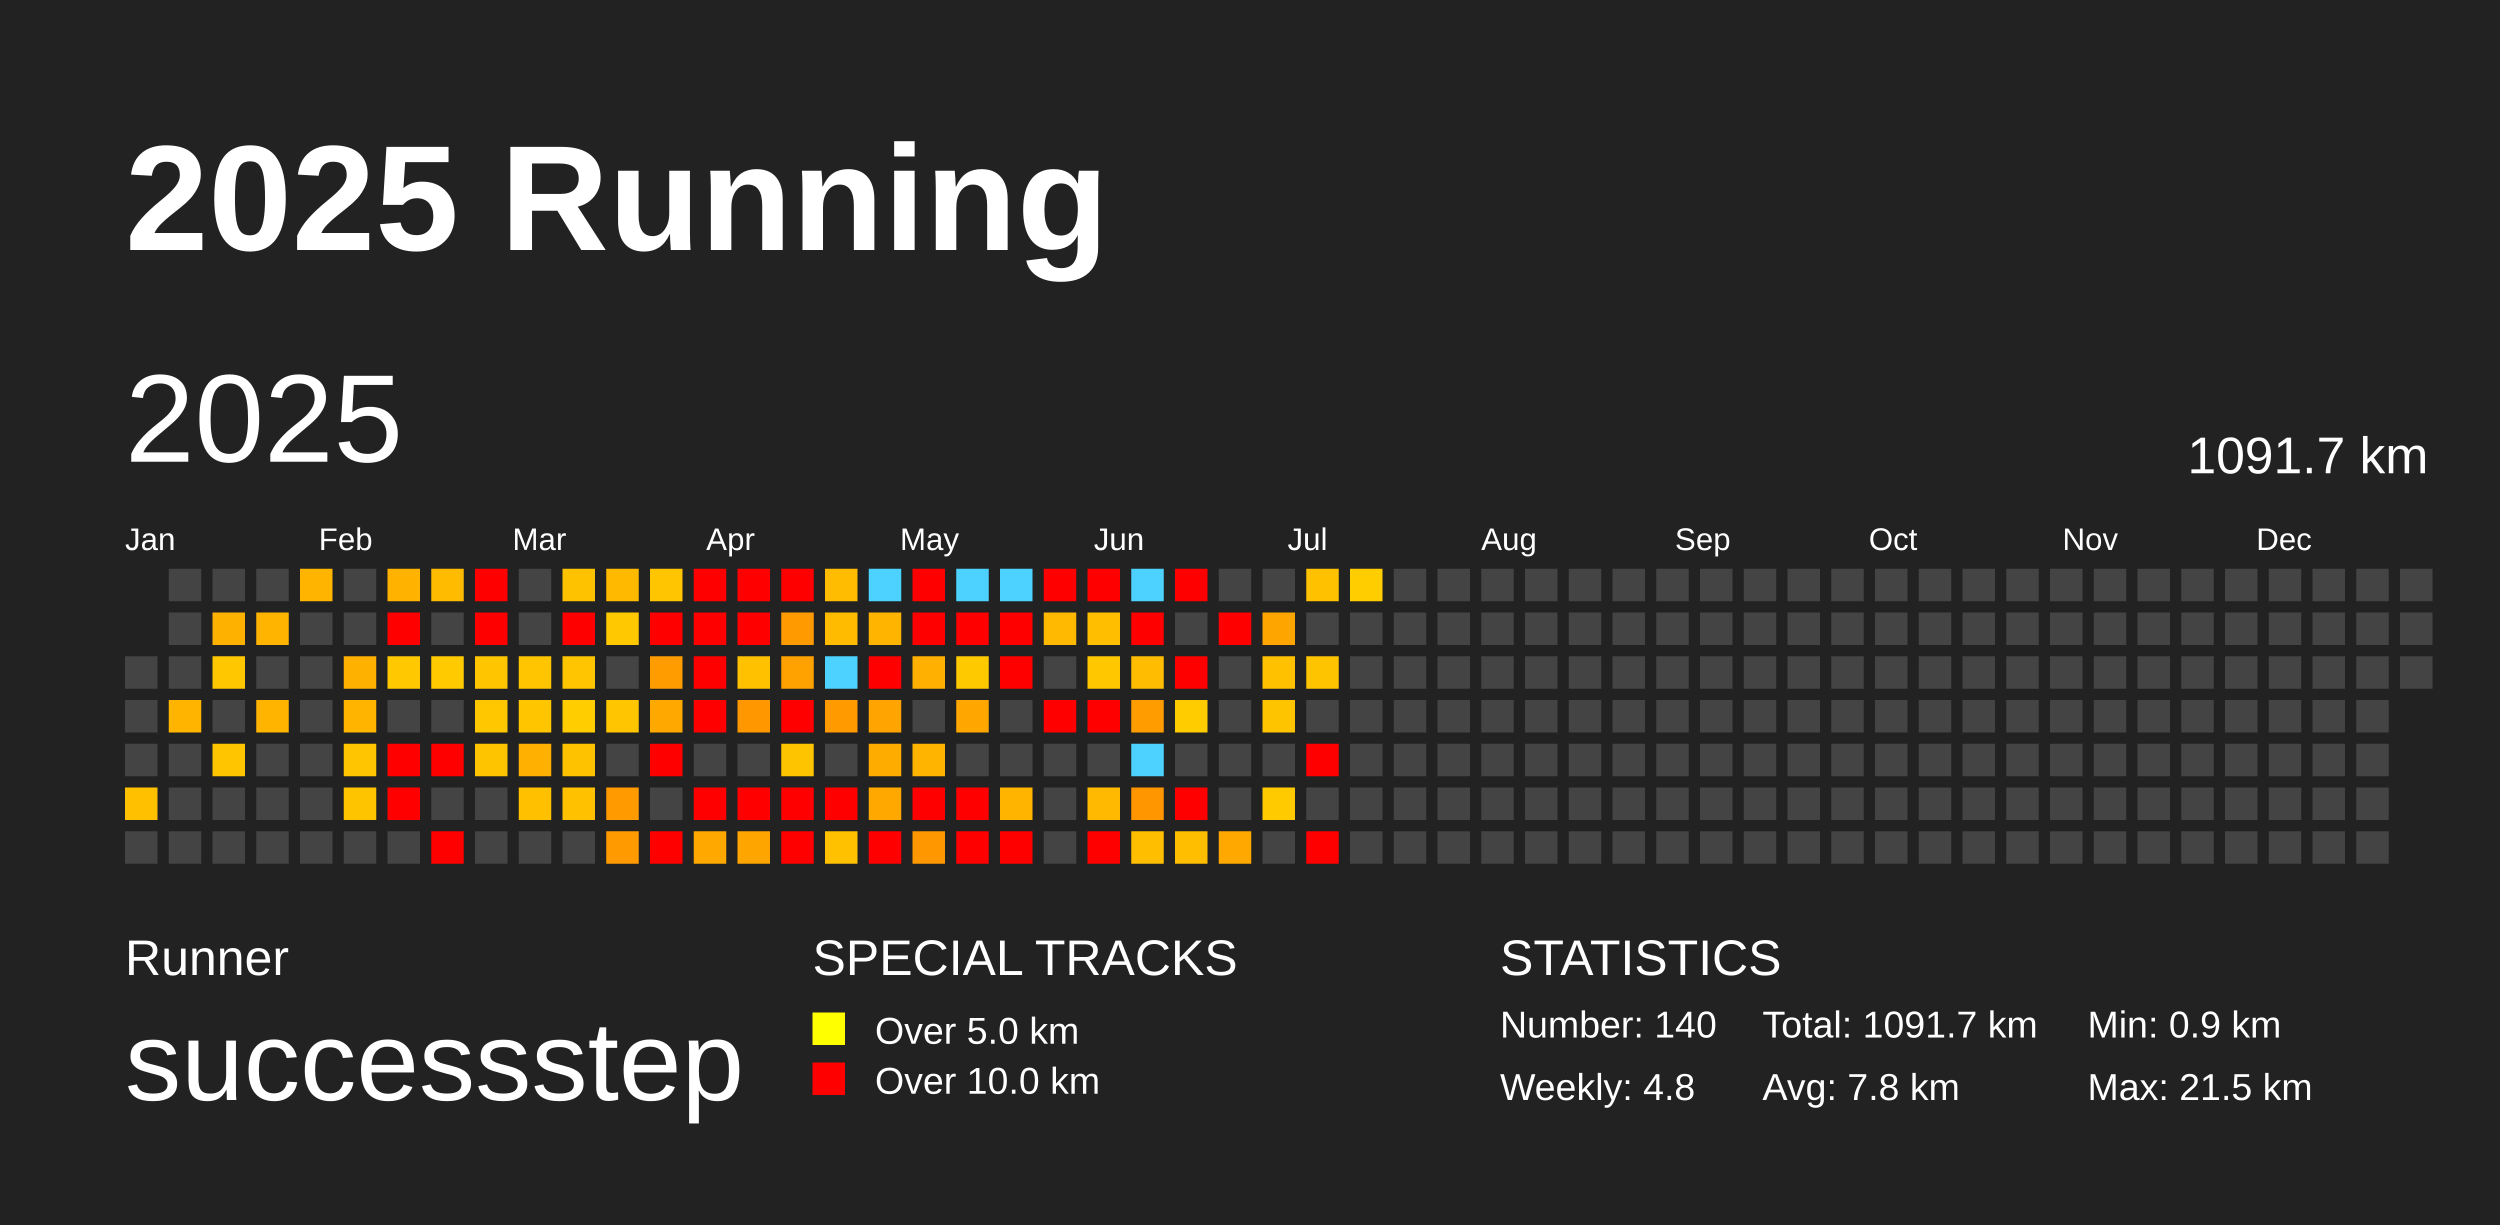
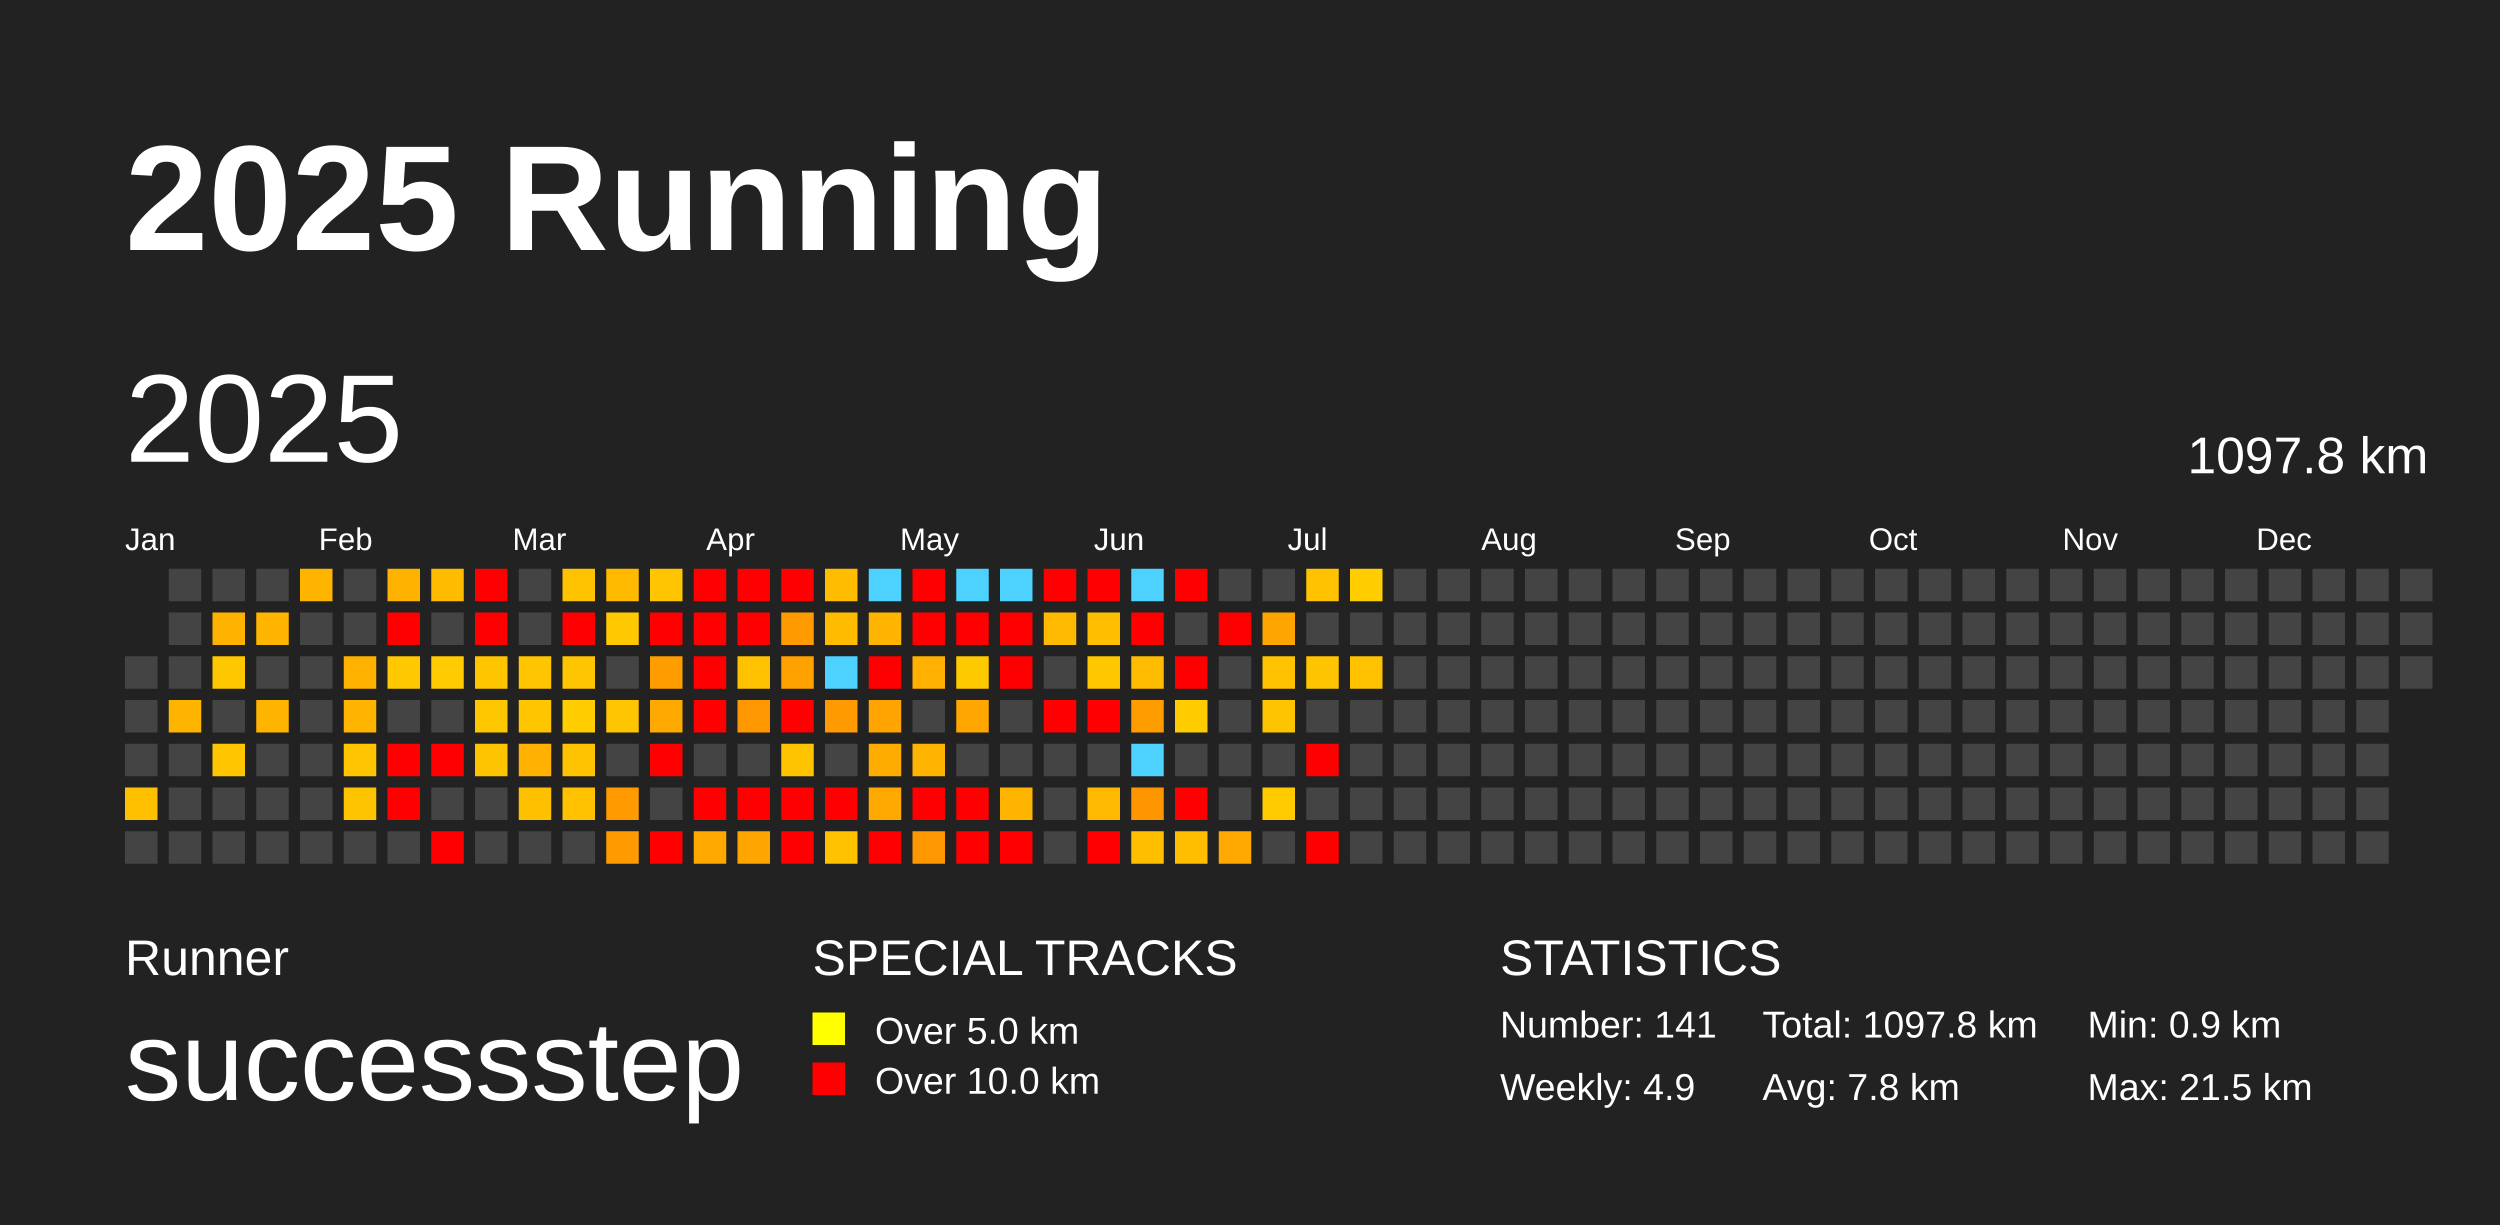
<svg xmlns="http://www.w3.org/2000/svg" baseProfile="full" height="98mm" version="1.1" viewBox="0,0,200,98" width="200mm">
  <defs />
  <rect fill="#222222" height="98" width="200" x="0" y="0" />
  <text fill="#FFFFFF" style="font-size:12px; font-family:Arial; font-weight:bold;" x="10" y="20">2025 Running</text>
  <text fill="#FFFFFF" style="font-size:4px; font-family:Arial" x="10" y="78">Runner</text>
  <text fill="#FFFFFF" style="font-size:9px; font-family:Arial" x="10" y="88">successstep</text>
  <text fill="#FFFFFF" style="font-size:4px; font-family:Arial" x="65" y="78">SPECIAL TRACKS</text>
  <rect fill="yellow" height="2.6" width="2.6" x="65" y="81" />
  <text fill="#FFFFFF" style="font-size:3px; font-family:Arial" x="70" y="83.5">Over 5.0 km</text>
  <rect fill="red" height="2.6" width="2.6" x="65" y="85" />
  <text fill="#FFFFFF" style="font-size:3px; font-family:Arial" x="70" y="87.5">Over 10.0 km</text>
  <text fill="#FFFFFF" style="font-size:4px; font-family:Arial" x="120" y="78">STATISTICS</text>
-   <text fill="#FFFFFF" style="font-size:3px; font-family:Arial" x="120" y="83">Number: 140</text>
-   <text fill="#FFFFFF" style="font-size:3px; font-family:Arial" x="120" y="88">Weekly: 4.8</text>
-   <text fill="#FFFFFF" style="font-size:3px; font-family:Arial" x="141" y="83">Total: 1091.7 km</text>
+   <text fill="#FFFFFF" style="font-size:3px; font-family:Arial" x="120" y="83">Number: 141</text>
+   <text fill="#FFFFFF" style="font-size:3px; font-family:Arial" x="120" y="88">Weekly: 4.9</text>
+   <text fill="#FFFFFF" style="font-size:3px; font-family:Arial" x="141" y="83">Total: 1097.8 km</text>
  <text fill="#FFFFFF" style="font-size:3px; font-family:Arial" x="141" y="88">Avg: 7.8 km</text>
  <text fill="#FFFFFF" style="font-size:3px; font-family:Arial" x="167" y="83">Min: 0.9 km</text>
  <text fill="#FFFFFF" style="font-size:3px; font-family:Arial" x="167" y="88">Max: 21.5 km</text>
  <text dominant-baseline="hanging" fill="#FFFFFF" style="font-size:10.0px; font-family:Arial;" x="10" y="30">2025</text>
-   <text dominant-baseline="hanging" fill="#FFFFFF" style="font-size:4.125px; font-family:Arial;" x="175" y="35">1091.7 km</text>
+   <text dominant-baseline="hanging" fill="#FFFFFF" style="font-size:4.125px; font-family:Arial;" x="175" y="35">1097.8 km</text>
  <text fill="#FFFFFF" style="font-size:2.5px; font-family:Arial" x="10.0" y="44">Jan</text>
  <text fill="#FFFFFF" style="font-size:2.5px; font-family:Arial" x="25.5" y="44">Feb</text>
  <text fill="#FFFFFF" style="font-size:2.5px; font-family:Arial" x="41.0" y="44">Mar</text>
  <text fill="#FFFFFF" style="font-size:2.5px; font-family:Arial" x="56.5" y="44">Apr</text>
  <text fill="#FFFFFF" style="font-size:2.5px; font-family:Arial" x="72.0" y="44">May</text>
  <text fill="#FFFFFF" style="font-size:2.5px; font-family:Arial" x="87.5" y="44">Jun</text>
  <text fill="#FFFFFF" style="font-size:2.5px; font-family:Arial" x="103.0" y="44">Jul</text>
  <text fill="#FFFFFF" style="font-size:2.5px; font-family:Arial" x="118.5" y="44">Aug</text>
  <text fill="#FFFFFF" style="font-size:2.5px; font-family:Arial" x="134.0" y="44">Sep</text>
  <text fill="#FFFFFF" style="font-size:2.5px; font-family:Arial" x="149.5" y="44">Oct</text>
  <text fill="#FFFFFF" style="font-size:2.5px; font-family:Arial" x="165.0" y="44">Nov</text>
  <text fill="#FFFFFF" style="font-size:2.5px; font-family:Arial" x="180.5" y="44">Dec</text>
  <rect fill="#444444" height="2.6" width="2.6" x="10.0" y="52.5" />
  <rect fill="#444444" height="2.6" width="2.6" x="10.0" y="56.0" />
  <rect fill="#444444" height="2.6" width="2.6" x="10.0" y="59.5" />
  <rect fill="#ffc000" height="2.6" width="2.6" x="10.0" y="63.0" />
  <rect fill="#444444" height="2.6" width="2.6" x="10.0" y="66.5" />
  <rect fill="#444444" height="2.6" width="2.6" x="13.5" y="45.5" />
  <rect fill="#444444" height="2.6" width="2.6" x="13.5" y="49.0" />
  <rect fill="#444444" height="2.6" width="2.6" x="13.5" y="52.5" />
  <rect fill="#ffb500" height="2.6" width="2.6" x="13.5" y="56.0" />
  <rect fill="#444444" height="2.6" width="2.6" x="13.5" y="59.5" />
  <rect fill="#444444" height="2.6" width="2.6" x="13.5" y="63.0" />
  <rect fill="#444444" height="2.6" width="2.6" x="13.5" y="66.5" />
  <rect fill="#444444" height="2.6" width="2.6" x="17.0" y="45.5" />
  <rect fill="#ffb100" height="2.6" width="2.6" x="17.0" y="49.0" />
  <rect fill="#ffc700" height="2.6" width="2.6" x="17.0" y="52.5" />
  <rect fill="#444444" height="2.6" width="2.6" x="17.0" y="56.0" />
  <rect fill="#ffc600" height="2.6" width="2.6" x="17.0" y="59.5" />
  <rect fill="#444444" height="2.6" width="2.6" x="17.0" y="63.0" />
  <rect fill="#444444" height="2.6" width="2.6" x="17.0" y="66.5" />
  <rect fill="#444444" height="2.6" width="2.6" x="20.5" y="45.5" />
  <rect fill="#ffb400" height="2.6" width="2.6" x="20.5" y="49.0" />
  <rect fill="#444444" height="2.6" width="2.6" x="20.5" y="52.5" />
  <rect fill="#ffb500" height="2.6" width="2.6" x="20.5" y="56.0" />
  <rect fill="#444444" height="2.6" width="2.6" x="20.5" y="59.5" />
  <rect fill="#444444" height="2.6" width="2.6" x="20.5" y="63.0" />
  <rect fill="#444444" height="2.6" width="2.6" x="20.5" y="66.5" />
  <rect fill="#ffb400" height="2.6" width="2.6" x="24.0" y="45.5" />
  <rect fill="#444444" height="2.6" width="2.6" x="24.0" y="49.0" />
  <rect fill="#444444" height="2.6" width="2.6" x="24.0" y="52.5" />
  <rect fill="#444444" height="2.6" width="2.6" x="24.0" y="56.0" />
  <rect fill="#444444" height="2.6" width="2.6" x="24.0" y="59.5" />
  <rect fill="#444444" height="2.6" width="2.6" x="24.0" y="63.0" />
  <rect fill="#444444" height="2.6" width="2.6" x="24.0" y="66.5" />
  <rect fill="#444444" height="2.6" width="2.6" x="27.5" y="45.5" />
  <rect fill="#444444" height="2.6" width="2.6" x="27.5" y="49.0" />
  <rect fill="#ffb100" height="2.6" width="2.6" x="27.5" y="52.5" />
  <rect fill="#ffb400" height="2.6" width="2.6" x="27.5" y="56.0" />
  <rect fill="#ffc500" height="2.6" width="2.6" x="27.5" y="59.5" />
  <rect fill="#ffc400" height="2.6" width="2.6" x="27.5" y="63.0" />
  <rect fill="#444444" height="2.6" width="2.6" x="27.5" y="66.5" />
  <rect fill="#ffb300" height="2.6" width="2.6" x="31.0" y="45.5" />
  <rect fill="red" height="2.6" width="2.6" x="31.0" y="49.0" />
  <rect fill="#ffc800" height="2.6" width="2.6" x="31.0" y="52.5" />
  <rect fill="#444444" height="2.6" width="2.6" x="31.0" y="56.0" />
  <rect fill="red" height="2.6" width="2.6" x="31.0" y="59.5" />
  <rect fill="red" height="2.6" width="2.6" x="31.0" y="63.0" />
  <rect fill="#444444" height="2.6" width="2.6" x="31.0" y="66.5" />
  <rect fill="#ffbb00" height="2.6" width="2.6" x="34.5" y="45.5" />
  <rect fill="#444444" height="2.6" width="2.6" x="34.5" y="49.0" />
  <rect fill="#ffcb00" height="2.6" width="2.6" x="34.5" y="52.5" />
  <rect fill="#444444" height="2.6" width="2.6" x="34.5" y="56.0" />
  <rect fill="red" height="2.6" width="2.6" x="34.5" y="59.5" />
  <rect fill="#444444" height="2.6" width="2.6" x="34.5" y="63.0" />
  <rect fill="red" height="2.6" width="2.6" x="34.5" y="66.5" />
  <rect fill="red" height="2.6" width="2.6" x="38.0" y="45.5" />
  <rect fill="red" height="2.6" width="2.6" x="38.0" y="49.0" />
  <rect fill="#ffc600" height="2.6" width="2.6" x="38.0" y="52.5" />
  <rect fill="#ffc700" height="2.6" width="2.6" x="38.0" y="56.0" />
  <rect fill="#ffc400" height="2.6" width="2.6" x="38.0" y="59.5" />
  <rect fill="#444444" height="2.6" width="2.6" x="38.0" y="63.0" />
  <rect fill="#444444" height="2.6" width="2.6" x="38.0" y="66.5" />
  <rect fill="#444444" height="2.6" width="2.6" x="41.5" y="45.5" />
  <rect fill="#444444" height="2.6" width="2.6" x="41.5" y="49.0" />
  <rect fill="#ffc500" height="2.6" width="2.6" x="41.5" y="52.5" />
  <rect fill="#ffc600" height="2.6" width="2.6" x="41.5" y="56.0" />
  <rect fill="#ffb000" height="2.6" width="2.6" x="41.5" y="59.5" />
  <rect fill="#ffc000" height="2.6" width="2.6" x="41.5" y="63.0" />
  <rect fill="#444444" height="2.6" width="2.6" x="41.5" y="66.5" />
  <rect fill="#ffc200" height="2.6" width="2.6" x="45.0" y="45.5" />
  <rect fill="red" height="2.6" width="2.6" x="45.0" y="49.0" />
  <rect fill="#ffc500" height="2.6" width="2.6" x="45.0" y="52.5" />
  <rect fill="#ffcd00" height="2.6" width="2.6" x="45.0" y="56.0" />
  <rect fill="#ffc200" height="2.6" width="2.6" x="45.0" y="59.5" />
  <rect fill="#ffc100" height="2.6" width="2.6" x="45.0" y="63.0" />
  <rect fill="#444444" height="2.6" width="2.6" x="45.0" y="66.5" />
  <rect fill="#ffba00" height="2.6" width="2.6" x="48.5" y="45.5" />
  <rect fill="#ffc800" height="2.6" width="2.6" x="48.5" y="49.0" />
  <rect fill="#444444" height="2.6" width="2.6" x="48.5" y="52.5" />
  <rect fill="#ffc500" height="2.6" width="2.6" x="48.5" y="56.0" />
  <rect fill="#444444" height="2.6" width="2.6" x="48.5" y="59.5" />
  <rect fill="#ff9a00" height="2.6" width="2.6" x="48.5" y="63.0" />
  <rect fill="#ff9b00" height="2.6" width="2.6" x="48.5" y="66.5" />
  <rect fill="#ffc500" height="2.6" width="2.6" x="52.0" y="45.5" />
  <rect fill="red" height="2.6" width="2.6" x="52.0" y="49.0" />
  <rect fill="#ff9c00" height="2.6" width="2.6" x="52.0" y="52.5" />
  <rect fill="#ffa900" height="2.6" width="2.6" x="52.0" y="56.0" />
  <rect fill="red" height="2.6" width="2.6" x="52.0" y="59.5" />
  <rect fill="#444444" height="2.6" width="2.6" x="52.0" y="63.0" />
  <rect fill="red" height="2.6" width="2.6" x="52.0" y="66.5" />
  <rect fill="red" height="2.6" width="2.6" x="55.5" y="45.5" />
  <rect fill="red" height="2.6" width="2.6" x="55.5" y="49.0" />
  <rect fill="red" height="2.6" width="2.6" x="55.5" y="52.5" />
  <rect fill="red" height="2.6" width="2.6" x="55.5" y="56.0" />
  <rect fill="#444444" height="2.6" width="2.6" x="55.5" y="59.5" />
  <rect fill="red" height="2.6" width="2.6" x="55.5" y="63.0" />
  <rect fill="#ffa800" height="2.6" width="2.6" x="55.5" y="66.5" />
  <rect fill="red" height="2.6" width="2.6" x="59.0" y="45.5" />
  <rect fill="red" height="2.6" width="2.6" x="59.0" y="49.0" />
  <rect fill="#ffc100" height="2.6" width="2.6" x="59.0" y="52.5" />
  <rect fill="#ff9700" height="2.6" width="2.6" x="59.0" y="56.0" />
  <rect fill="#444444" height="2.6" width="2.6" x="59.0" y="59.5" />
  <rect fill="red" height="2.6" width="2.6" x="59.0" y="63.0" />
  <rect fill="#ffa500" height="2.6" width="2.6" x="59.0" y="66.5" />
  <rect fill="red" height="2.6" width="2.6" x="62.5" y="45.5" />
  <rect fill="#ff9b00" height="2.6" width="2.6" x="62.5" y="49.0" />
  <rect fill="#ffa200" height="2.6" width="2.6" x="62.5" y="52.5" />
  <rect fill="red" height="2.6" width="2.6" x="62.5" y="56.0" />
  <rect fill="#ffc400" height="2.6" width="2.6" x="62.5" y="59.5" />
  <rect fill="red" height="2.6" width="2.6" x="62.5" y="63.0" />
  <rect fill="red" height="2.6" width="2.6" x="62.5" y="66.5" />
  <rect fill="#ffbc00" height="2.6" width="2.6" x="66.0" y="45.5" />
  <rect fill="#ffbb00" height="2.6" width="2.6" x="66.0" y="49.0" />
  <rect fill="#4dd2ff" height="2.6" width="2.6" x="66.0" y="52.5" />
  <rect fill="#ff9a00" height="2.6" width="2.6" x="66.0" y="56.0" />
  <rect fill="#444444" height="2.6" width="2.6" x="66.0" y="59.5" />
  <rect fill="red" height="2.6" width="2.6" x="66.0" y="63.0" />
  <rect fill="#ffc100" height="2.6" width="2.6" x="66.0" y="66.5" />
  <rect fill="#4dd2ff" height="2.6" width="2.6" x="69.5" y="45.5" />
  <rect fill="#ffb500" height="2.6" width="2.6" x="69.5" y="49.0" />
  <rect fill="red" height="2.6" width="2.6" x="69.5" y="52.5" />
  <rect fill="#ffa400" height="2.6" width="2.6" x="69.5" y="56.0" />
  <rect fill="#ffac00" height="2.6" width="2.6" x="69.5" y="59.5" />
  <rect fill="#ffa900" height="2.6" width="2.6" x="69.5" y="63.0" />
  <rect fill="red" height="2.6" width="2.6" x="69.5" y="66.5" />
  <rect fill="red" height="2.6" width="2.6" x="73.0" y="45.5" />
  <rect fill="red" height="2.6" width="2.6" x="73.0" y="49.0" />
  <rect fill="#ffb000" height="2.6" width="2.6" x="73.0" y="52.5" />
  <rect fill="#444444" height="2.6" width="2.6" x="73.0" y="56.0" />
  <rect fill="#ffb400" height="2.6" width="2.6" x="73.0" y="59.5" />
  <rect fill="red" height="2.6" width="2.6" x="73.0" y="63.0" />
  <rect fill="#ff9800" height="2.6" width="2.6" x="73.0" y="66.5" />
  <rect fill="#4dd2ff" height="2.6" width="2.6" x="76.5" y="45.5" />
  <rect fill="red" height="2.6" width="2.6" x="76.5" y="49.0" />
  <rect fill="#ffc900" height="2.6" width="2.6" x="76.5" y="52.5" />
  <rect fill="#ffa700" height="2.6" width="2.6" x="76.5" y="56.0" />
  <rect fill="#444444" height="2.6" width="2.6" x="76.5" y="59.5" />
  <rect fill="red" height="2.6" width="2.6" x="76.5" y="63.0" />
  <rect fill="red" height="2.6" width="2.6" x="76.5" y="66.5" />
  <rect fill="#4dd2ff" height="2.6" width="2.6" x="80.0" y="45.5" />
  <rect fill="red" height="2.6" width="2.6" x="80.0" y="49.0" />
  <rect fill="red" height="2.6" width="2.6" x="80.0" y="52.5" />
  <rect fill="#444444" height="2.6" width="2.6" x="80.0" y="56.0" />
  <rect fill="#444444" height="2.6" width="2.6" x="80.0" y="59.5" />
  <rect fill="#ffb500" height="2.6" width="2.6" x="80.0" y="63.0" />
  <rect fill="red" height="2.6" width="2.6" x="80.0" y="66.5" />
  <rect fill="red" height="2.6" width="2.6" x="83.5" y="45.5" />
  <rect fill="#ffb900" height="2.6" width="2.6" x="83.5" y="49.0" />
  <rect fill="#444444" height="2.6" width="2.6" x="83.5" y="52.5" />
  <rect fill="red" height="2.6" width="2.6" x="83.5" y="56.0" />
  <rect fill="#444444" height="2.6" width="2.6" x="83.5" y="59.5" />
  <rect fill="#444444" height="2.6" width="2.6" x="83.5" y="63.0" />
  <rect fill="#444444" height="2.6" width="2.6" x="83.5" y="66.5" />
  <rect fill="red" height="2.6" width="2.6" x="87.0" y="45.5" />
  <rect fill="#ffbf00" height="2.6" width="2.6" x="87.0" y="49.0" />
  <rect fill="#ffc700" height="2.6" width="2.6" x="87.0" y="52.5" />
  <rect fill="red" height="2.6" width="2.6" x="87.0" y="56.0" />
  <rect fill="#444444" height="2.6" width="2.6" x="87.0" y="59.5" />
  <rect fill="#ffb900" height="2.6" width="2.6" x="87.0" y="63.0" />
  <rect fill="red" height="2.6" width="2.6" x="87.0" y="66.5" />
  <rect fill="#4dd2ff" height="2.6" width="2.6" x="90.5" y="45.5" />
  <rect fill="red" height="2.6" width="2.6" x="90.5" y="49.0" />
  <rect fill="#ffbc00" height="2.6" width="2.6" x="90.5" y="52.5" />
  <rect fill="#ff9d00" height="2.6" width="2.6" x="90.5" y="56.0" />
  <rect fill="#4dd2ff" height="2.6" width="2.6" x="90.5" y="59.5" />
  <rect fill="#ff9600" height="2.6" width="2.6" x="90.5" y="63.0" />
  <rect fill="#ffbf00" height="2.6" width="2.6" x="90.5" y="66.5" />
  <rect fill="red" height="2.6" width="2.6" x="94.0" y="45.5" />
  <rect fill="#444444" height="2.6" width="2.6" x="94.0" y="49.0" />
  <rect fill="red" height="2.6" width="2.6" x="94.0" y="52.5" />
  <rect fill="#ffcc00" height="2.6" width="2.6" x="94.0" y="56.0" />
  <rect fill="#444444" height="2.6" width="2.6" x="94.0" y="59.5" />
  <rect fill="red" height="2.6" width="2.6" x="94.0" y="63.0" />
  <rect fill="#ffbe00" height="2.6" width="2.6" x="94.0" y="66.5" />
  <rect fill="#444444" height="2.6" width="2.6" x="97.5" y="45.5" />
  <rect fill="red" height="2.6" width="2.6" x="97.5" y="49.0" />
  <rect fill="#444444" height="2.6" width="2.6" x="97.5" y="52.5" />
  <rect fill="#444444" height="2.6" width="2.6" x="97.5" y="56.0" />
  <rect fill="#444444" height="2.6" width="2.6" x="97.5" y="59.5" />
  <rect fill="#444444" height="2.6" width="2.6" x="97.5" y="63.0" />
  <rect fill="#ffa900" height="2.6" width="2.6" x="97.5" y="66.5" />
  <rect fill="#444444" height="2.6" width="2.6" x="101.0" y="45.5" />
  <rect fill="#ffa500" height="2.6" width="2.6" x="101.0" y="49.0" />
  <rect fill="#ffc100" height="2.6" width="2.6" x="101.0" y="52.5" />
  <rect fill="#ffc400" height="2.6" width="2.6" x="101.0" y="56.0" />
  <rect fill="#444444" height="2.6" width="2.6" x="101.0" y="59.5" />
  <rect fill="#ffcb00" height="2.6" width="2.6" x="101.0" y="63.0" />
  <rect fill="#444444" height="2.6" width="2.6" x="101.0" y="66.5" />
  <rect fill="#ffc100" height="2.6" width="2.6" x="104.5" y="45.5" />
  <rect fill="#444444" height="2.6" width="2.6" x="104.5" y="49.0" />
  <rect fill="#ffc400" height="2.6" width="2.6" x="104.5" y="52.5" />
  <rect fill="#444444" height="2.6" width="2.6" x="104.5" y="56.0" />
  <rect fill="red" height="2.6" width="2.6" x="104.5" y="59.5" />
  <rect fill="#444444" height="2.6" width="2.6" x="104.5" y="63.0" />
  <rect fill="red" height="2.6" width="2.6" x="104.5" y="66.5" />
  <rect fill="#ffcd00" height="2.6" width="2.6" x="108.0" y="45.5" />
  <rect fill="#444444" height="2.6" width="2.6" x="108.0" y="49.0" />
-   <rect fill="#444444" height="2.6" width="2.6" x="108.0" y="52.5" />
+   <rect fill="#ffc100" height="2.6" width="2.6" x="108.0" y="52.5" />
  <rect fill="#444444" height="2.6" width="2.6" x="108.0" y="56.0" />
  <rect fill="#444444" height="2.6" width="2.6" x="108.0" y="59.5" />
  <rect fill="#444444" height="2.6" width="2.6" x="108.0" y="63.0" />
  <rect fill="#444444" height="2.6" width="2.6" x="108.0" y="66.5" />
  <rect fill="#444444" height="2.6" width="2.6" x="111.5" y="45.5" />
  <rect fill="#444444" height="2.6" width="2.6" x="111.5" y="49.0" />
  <rect fill="#444444" height="2.6" width="2.6" x="111.5" y="52.5" />
  <rect fill="#444444" height="2.6" width="2.6" x="111.5" y="56.0" />
  <rect fill="#444444" height="2.6" width="2.6" x="111.5" y="59.5" />
  <rect fill="#444444" height="2.6" width="2.6" x="111.5" y="63.0" />
  <rect fill="#444444" height="2.6" width="2.6" x="111.5" y="66.5" />
  <rect fill="#444444" height="2.6" width="2.6" x="115.0" y="45.5" />
  <rect fill="#444444" height="2.6" width="2.6" x="115.0" y="49.0" />
  <rect fill="#444444" height="2.6" width="2.6" x="115.0" y="52.5" />
  <rect fill="#444444" height="2.6" width="2.6" x="115.0" y="56.0" />
  <rect fill="#444444" height="2.6" width="2.6" x="115.0" y="59.5" />
  <rect fill="#444444" height="2.6" width="2.6" x="115.0" y="63.0" />
  <rect fill="#444444" height="2.6" width="2.6" x="115.0" y="66.5" />
  <rect fill="#444444" height="2.6" width="2.6" x="118.5" y="45.5" />
  <rect fill="#444444" height="2.6" width="2.6" x="118.5" y="49.0" />
  <rect fill="#444444" height="2.6" width="2.6" x="118.5" y="52.5" />
  <rect fill="#444444" height="2.6" width="2.6" x="118.5" y="56.0" />
  <rect fill="#444444" height="2.6" width="2.6" x="118.5" y="59.5" />
  <rect fill="#444444" height="2.6" width="2.6" x="118.5" y="63.0" />
  <rect fill="#444444" height="2.6" width="2.6" x="118.5" y="66.5" />
  <rect fill="#444444" height="2.6" width="2.6" x="122.0" y="45.5" />
  <rect fill="#444444" height="2.6" width="2.6" x="122.0" y="49.0" />
  <rect fill="#444444" height="2.6" width="2.6" x="122.0" y="52.5" />
  <rect fill="#444444" height="2.6" width="2.6" x="122.0" y="56.0" />
  <rect fill="#444444" height="2.6" width="2.6" x="122.0" y="59.5" />
  <rect fill="#444444" height="2.6" width="2.6" x="122.0" y="63.0" />
  <rect fill="#444444" height="2.6" width="2.6" x="122.0" y="66.5" />
  <rect fill="#444444" height="2.6" width="2.6" x="125.5" y="45.5" />
  <rect fill="#444444" height="2.6" width="2.6" x="125.5" y="49.0" />
  <rect fill="#444444" height="2.6" width="2.6" x="125.5" y="52.5" />
  <rect fill="#444444" height="2.6" width="2.6" x="125.5" y="56.0" />
  <rect fill="#444444" height="2.6" width="2.6" x="125.5" y="59.5" />
  <rect fill="#444444" height="2.6" width="2.6" x="125.5" y="63.0" />
  <rect fill="#444444" height="2.6" width="2.6" x="125.5" y="66.5" />
  <rect fill="#444444" height="2.6" width="2.6" x="129.0" y="45.5" />
  <rect fill="#444444" height="2.6" width="2.6" x="129.0" y="49.0" />
  <rect fill="#444444" height="2.6" width="2.6" x="129.0" y="52.5" />
  <rect fill="#444444" height="2.6" width="2.6" x="129.0" y="56.0" />
  <rect fill="#444444" height="2.6" width="2.6" x="129.0" y="59.5" />
  <rect fill="#444444" height="2.6" width="2.6" x="129.0" y="63.0" />
  <rect fill="#444444" height="2.6" width="2.6" x="129.0" y="66.5" />
  <rect fill="#444444" height="2.6" width="2.6" x="132.5" y="45.5" />
  <rect fill="#444444" height="2.6" width="2.6" x="132.5" y="49.0" />
  <rect fill="#444444" height="2.6" width="2.6" x="132.5" y="52.5" />
  <rect fill="#444444" height="2.6" width="2.6" x="132.5" y="56.0" />
  <rect fill="#444444" height="2.6" width="2.6" x="132.5" y="59.5" />
  <rect fill="#444444" height="2.6" width="2.6" x="132.5" y="63.0" />
  <rect fill="#444444" height="2.6" width="2.6" x="132.5" y="66.5" />
  <rect fill="#444444" height="2.6" width="2.6" x="136.0" y="45.5" />
  <rect fill="#444444" height="2.6" width="2.6" x="136.0" y="49.0" />
  <rect fill="#444444" height="2.6" width="2.6" x="136.0" y="52.5" />
  <rect fill="#444444" height="2.6" width="2.6" x="136.0" y="56.0" />
  <rect fill="#444444" height="2.6" width="2.6" x="136.0" y="59.5" />
  <rect fill="#444444" height="2.6" width="2.6" x="136.0" y="63.0" />
  <rect fill="#444444" height="2.6" width="2.6" x="136.0" y="66.5" />
  <rect fill="#444444" height="2.6" width="2.6" x="139.5" y="45.5" />
  <rect fill="#444444" height="2.6" width="2.6" x="139.5" y="49.0" />
  <rect fill="#444444" height="2.6" width="2.6" x="139.5" y="52.5" />
  <rect fill="#444444" height="2.6" width="2.6" x="139.5" y="56.0" />
  <rect fill="#444444" height="2.6" width="2.6" x="139.5" y="59.5" />
  <rect fill="#444444" height="2.6" width="2.6" x="139.5" y="63.0" />
  <rect fill="#444444" height="2.6" width="2.6" x="139.5" y="66.5" />
  <rect fill="#444444" height="2.6" width="2.6" x="143.0" y="45.5" />
  <rect fill="#444444" height="2.6" width="2.6" x="143.0" y="49.0" />
  <rect fill="#444444" height="2.6" width="2.6" x="143.0" y="52.5" />
  <rect fill="#444444" height="2.6" width="2.6" x="143.0" y="56.0" />
  <rect fill="#444444" height="2.6" width="2.6" x="143.0" y="59.5" />
  <rect fill="#444444" height="2.6" width="2.6" x="143.0" y="63.0" />
  <rect fill="#444444" height="2.6" width="2.6" x="143.0" y="66.5" />
  <rect fill="#444444" height="2.6" width="2.6" x="146.5" y="45.5" />
  <rect fill="#444444" height="2.6" width="2.6" x="146.5" y="49.0" />
  <rect fill="#444444" height="2.6" width="2.6" x="146.5" y="52.5" />
  <rect fill="#444444" height="2.6" width="2.6" x="146.5" y="56.0" />
  <rect fill="#444444" height="2.6" width="2.6" x="146.5" y="59.5" />
  <rect fill="#444444" height="2.6" width="2.6" x="146.5" y="63.0" />
  <rect fill="#444444" height="2.6" width="2.6" x="146.5" y="66.5" />
  <rect fill="#444444" height="2.6" width="2.6" x="150.0" y="45.5" />
  <rect fill="#444444" height="2.6" width="2.6" x="150.0" y="49.0" />
  <rect fill="#444444" height="2.6" width="2.6" x="150.0" y="52.5" />
  <rect fill="#444444" height="2.6" width="2.6" x="150.0" y="56.0" />
  <rect fill="#444444" height="2.6" width="2.6" x="150.0" y="59.5" />
  <rect fill="#444444" height="2.6" width="2.6" x="150.0" y="63.0" />
  <rect fill="#444444" height="2.6" width="2.6" x="150.0" y="66.5" />
  <rect fill="#444444" height="2.6" width="2.6" x="153.5" y="45.5" />
  <rect fill="#444444" height="2.6" width="2.6" x="153.5" y="49.0" />
  <rect fill="#444444" height="2.6" width="2.6" x="153.5" y="52.5" />
  <rect fill="#444444" height="2.6" width="2.6" x="153.5" y="56.0" />
  <rect fill="#444444" height="2.6" width="2.6" x="153.5" y="59.5" />
  <rect fill="#444444" height="2.6" width="2.6" x="153.5" y="63.0" />
  <rect fill="#444444" height="2.6" width="2.6" x="153.5" y="66.5" />
  <rect fill="#444444" height="2.6" width="2.6" x="157.0" y="45.5" />
  <rect fill="#444444" height="2.6" width="2.6" x="157.0" y="49.0" />
  <rect fill="#444444" height="2.6" width="2.6" x="157.0" y="52.5" />
  <rect fill="#444444" height="2.6" width="2.6" x="157.0" y="56.0" />
  <rect fill="#444444" height="2.6" width="2.6" x="157.0" y="59.5" />
  <rect fill="#444444" height="2.6" width="2.6" x="157.0" y="63.0" />
  <rect fill="#444444" height="2.6" width="2.6" x="157.0" y="66.5" />
  <rect fill="#444444" height="2.6" width="2.6" x="160.5" y="45.5" />
  <rect fill="#444444" height="2.6" width="2.6" x="160.5" y="49.0" />
  <rect fill="#444444" height="2.6" width="2.6" x="160.5" y="52.5" />
  <rect fill="#444444" height="2.6" width="2.6" x="160.5" y="56.0" />
  <rect fill="#444444" height="2.6" width="2.6" x="160.5" y="59.5" />
  <rect fill="#444444" height="2.6" width="2.6" x="160.5" y="63.0" />
  <rect fill="#444444" height="2.6" width="2.6" x="160.5" y="66.5" />
  <rect fill="#444444" height="2.6" width="2.6" x="164.0" y="45.5" />
  <rect fill="#444444" height="2.6" width="2.6" x="164.0" y="49.0" />
  <rect fill="#444444" height="2.6" width="2.6" x="164.0" y="52.5" />
  <rect fill="#444444" height="2.6" width="2.6" x="164.0" y="56.0" />
  <rect fill="#444444" height="2.6" width="2.6" x="164.0" y="59.5" />
  <rect fill="#444444" height="2.6" width="2.6" x="164.0" y="63.0" />
  <rect fill="#444444" height="2.6" width="2.6" x="164.0" y="66.5" />
  <rect fill="#444444" height="2.6" width="2.6" x="167.5" y="45.5" />
  <rect fill="#444444" height="2.6" width="2.6" x="167.5" y="49.0" />
  <rect fill="#444444" height="2.6" width="2.6" x="167.5" y="52.5" />
  <rect fill="#444444" height="2.6" width="2.6" x="167.5" y="56.0" />
  <rect fill="#444444" height="2.6" width="2.6" x="167.5" y="59.5" />
  <rect fill="#444444" height="2.6" width="2.6" x="167.5" y="63.0" />
  <rect fill="#444444" height="2.6" width="2.6" x="167.5" y="66.5" />
  <rect fill="#444444" height="2.6" width="2.6" x="171.0" y="45.5" />
  <rect fill="#444444" height="2.6" width="2.6" x="171.0" y="49.0" />
  <rect fill="#444444" height="2.6" width="2.6" x="171.0" y="52.5" />
  <rect fill="#444444" height="2.6" width="2.6" x="171.0" y="56.0" />
  <rect fill="#444444" height="2.6" width="2.6" x="171.0" y="59.5" />
  <rect fill="#444444" height="2.6" width="2.6" x="171.0" y="63.0" />
  <rect fill="#444444" height="2.6" width="2.6" x="171.0" y="66.5" />
  <rect fill="#444444" height="2.6" width="2.6" x="174.5" y="45.5" />
  <rect fill="#444444" height="2.6" width="2.6" x="174.5" y="49.0" />
  <rect fill="#444444" height="2.6" width="2.6" x="174.5" y="52.5" />
  <rect fill="#444444" height="2.6" width="2.6" x="174.5" y="56.0" />
  <rect fill="#444444" height="2.6" width="2.6" x="174.5" y="59.5" />
  <rect fill="#444444" height="2.6" width="2.6" x="174.5" y="63.0" />
  <rect fill="#444444" height="2.6" width="2.6" x="174.5" y="66.5" />
  <rect fill="#444444" height="2.6" width="2.6" x="178.0" y="45.5" />
  <rect fill="#444444" height="2.6" width="2.6" x="178.0" y="49.0" />
  <rect fill="#444444" height="2.6" width="2.6" x="178.0" y="52.5" />
  <rect fill="#444444" height="2.6" width="2.6" x="178.0" y="56.0" />
  <rect fill="#444444" height="2.6" width="2.6" x="178.0" y="59.5" />
  <rect fill="#444444" height="2.6" width="2.6" x="178.0" y="63.0" />
  <rect fill="#444444" height="2.6" width="2.6" x="178.0" y="66.5" />
  <rect fill="#444444" height="2.6" width="2.6" x="181.5" y="45.5" />
  <rect fill="#444444" height="2.6" width="2.6" x="181.5" y="49.0" />
  <rect fill="#444444" height="2.6" width="2.6" x="181.5" y="52.5" />
  <rect fill="#444444" height="2.6" width="2.6" x="181.5" y="56.0" />
  <rect fill="#444444" height="2.6" width="2.6" x="181.5" y="59.5" />
  <rect fill="#444444" height="2.6" width="2.6" x="181.5" y="63.0" />
  <rect fill="#444444" height="2.6" width="2.6" x="181.5" y="66.5" />
  <rect fill="#444444" height="2.6" width="2.6" x="185.0" y="45.5" />
  <rect fill="#444444" height="2.6" width="2.6" x="185.0" y="49.0" />
  <rect fill="#444444" height="2.6" width="2.6" x="185.0" y="52.5" />
  <rect fill="#444444" height="2.6" width="2.6" x="185.0" y="56.0" />
  <rect fill="#444444" height="2.6" width="2.6" x="185.0" y="59.5" />
  <rect fill="#444444" height="2.6" width="2.6" x="185.0" y="63.0" />
  <rect fill="#444444" height="2.6" width="2.6" x="185.0" y="66.5" />
  <rect fill="#444444" height="2.6" width="2.6" x="188.5" y="45.5" />
  <rect fill="#444444" height="2.6" width="2.6" x="188.5" y="49.0" />
  <rect fill="#444444" height="2.6" width="2.6" x="188.5" y="52.5" />
  <rect fill="#444444" height="2.6" width="2.6" x="188.5" y="56.0" />
  <rect fill="#444444" height="2.6" width="2.6" x="188.5" y="59.5" />
  <rect fill="#444444" height="2.6" width="2.6" x="188.5" y="63.0" />
  <rect fill="#444444" height="2.6" width="2.6" x="188.5" y="66.5" />
  <rect fill="#444444" height="2.6" width="2.6" x="192.0" y="45.5" />
  <rect fill="#444444" height="2.6" width="2.6" x="192.0" y="49.0" />
  <rect fill="#444444" height="2.6" width="2.6" x="192.0" y="52.5" />
</svg>
